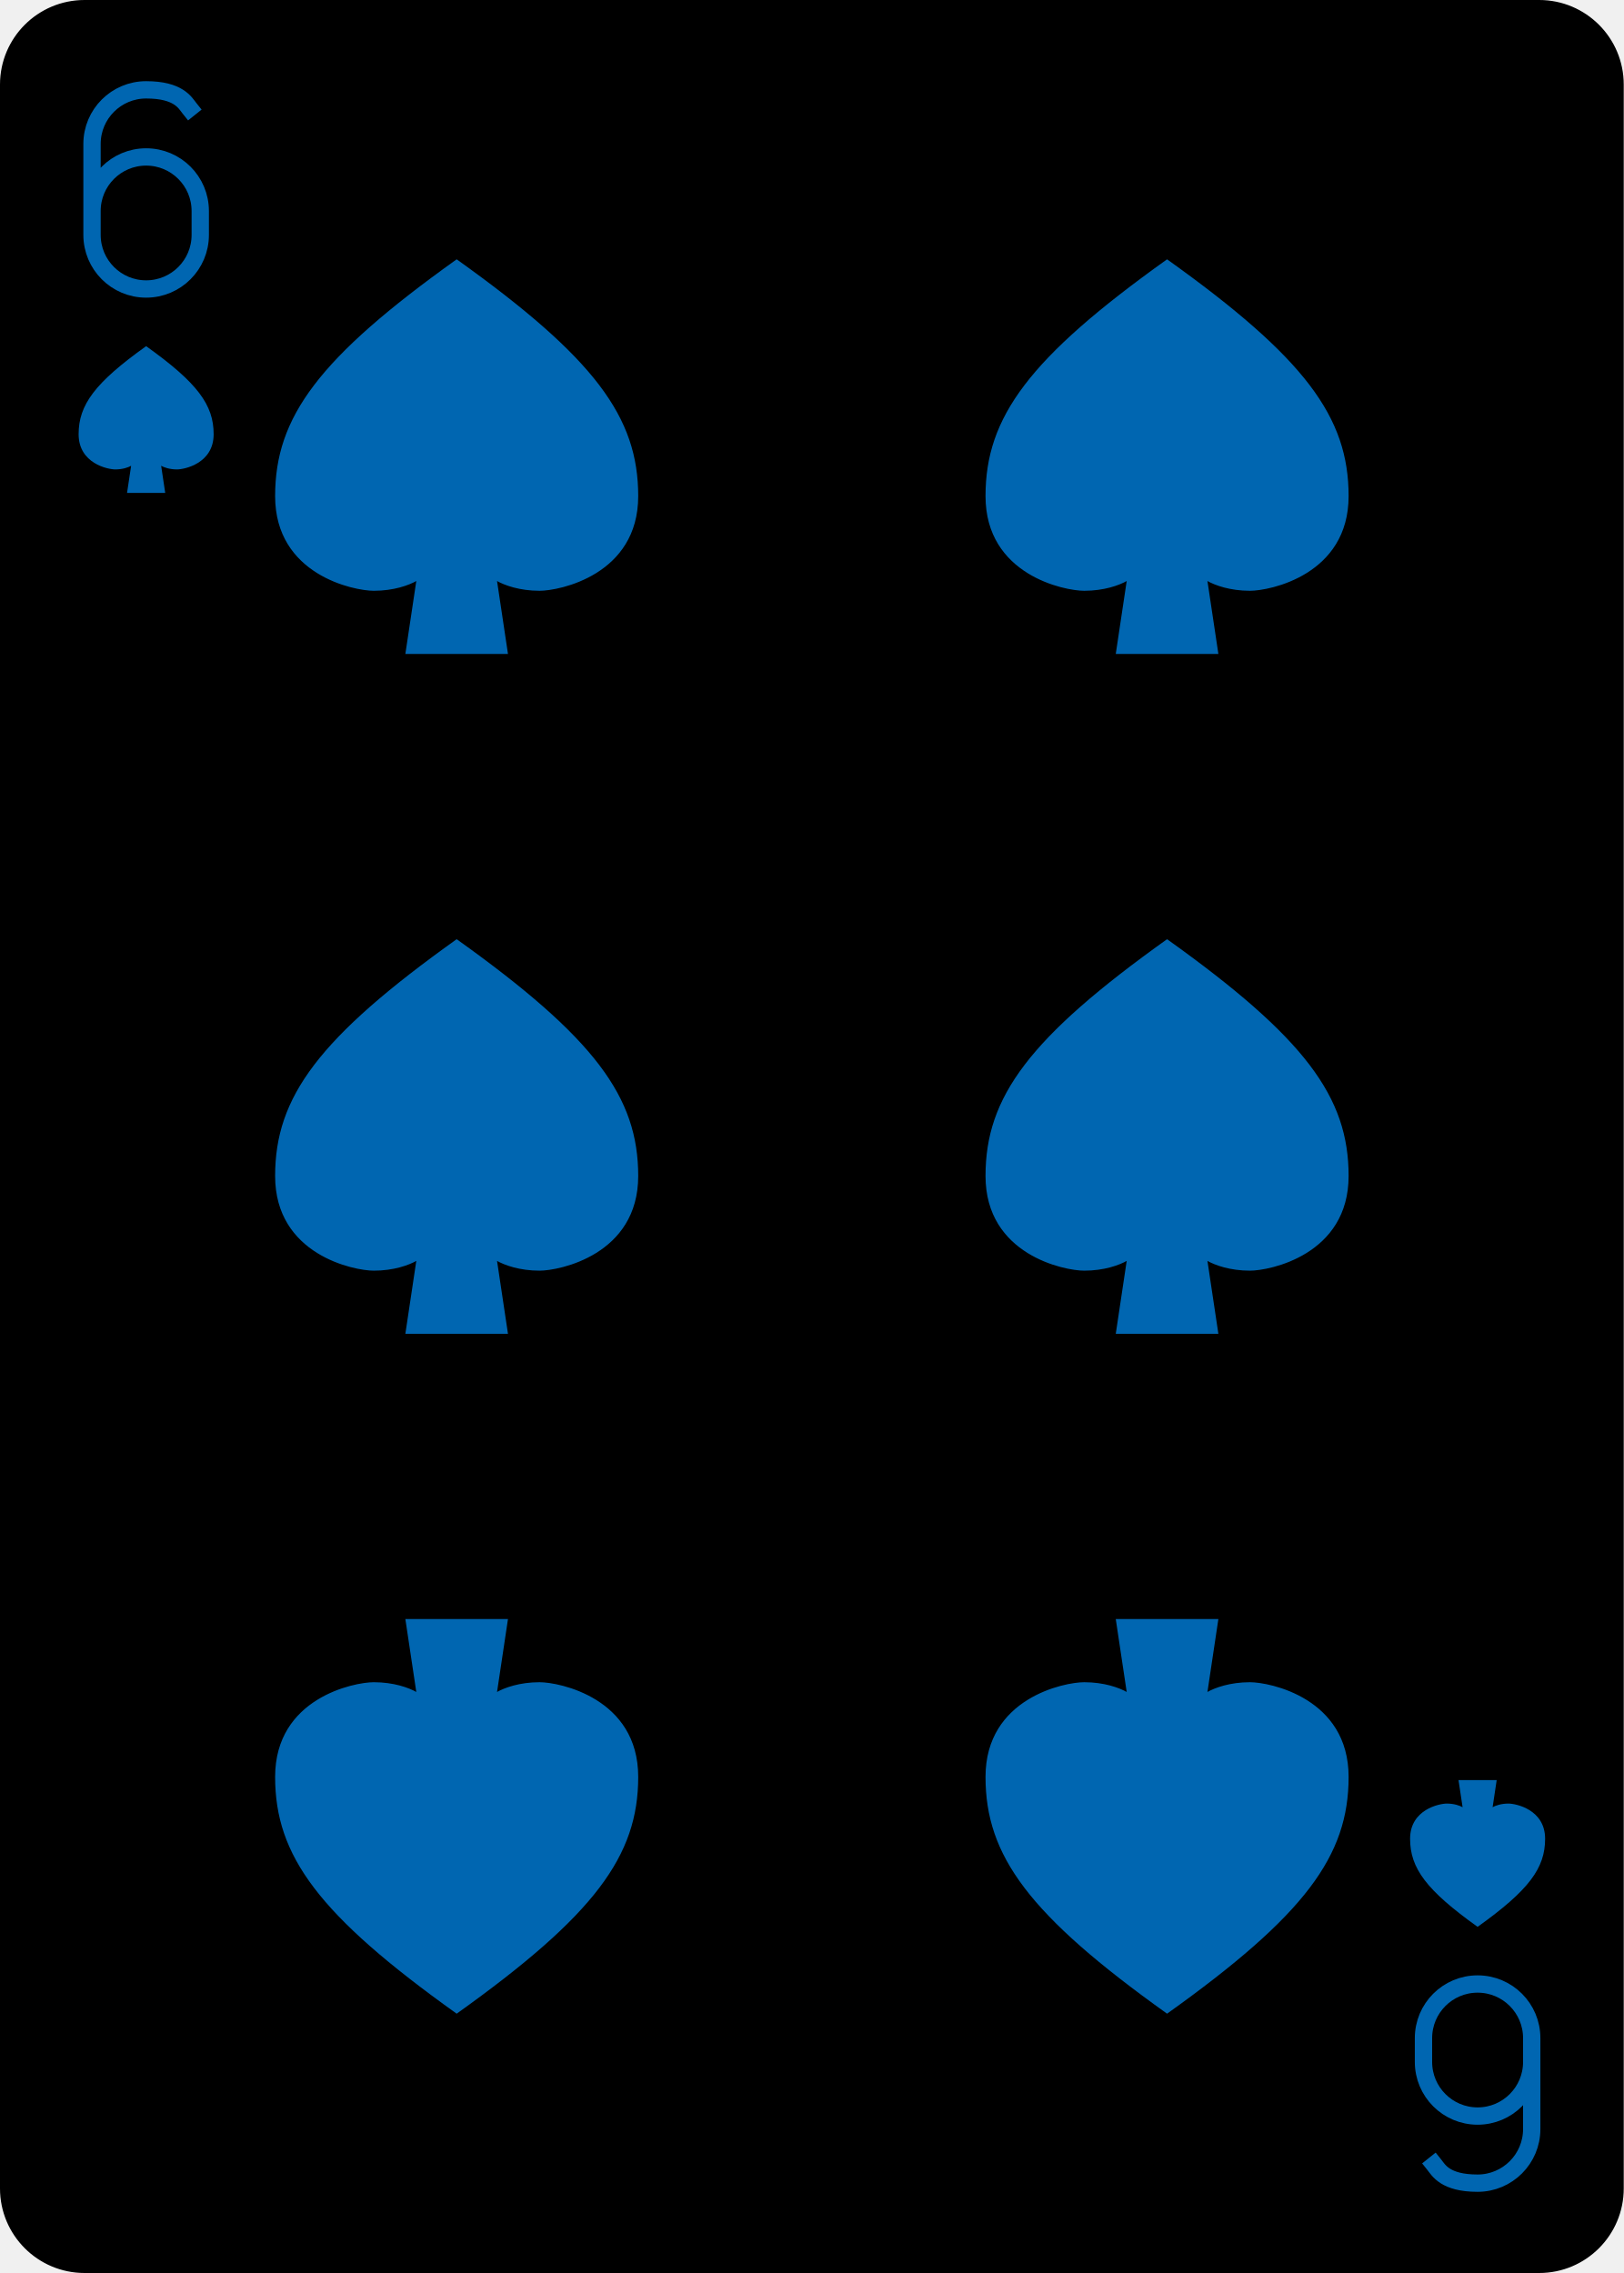
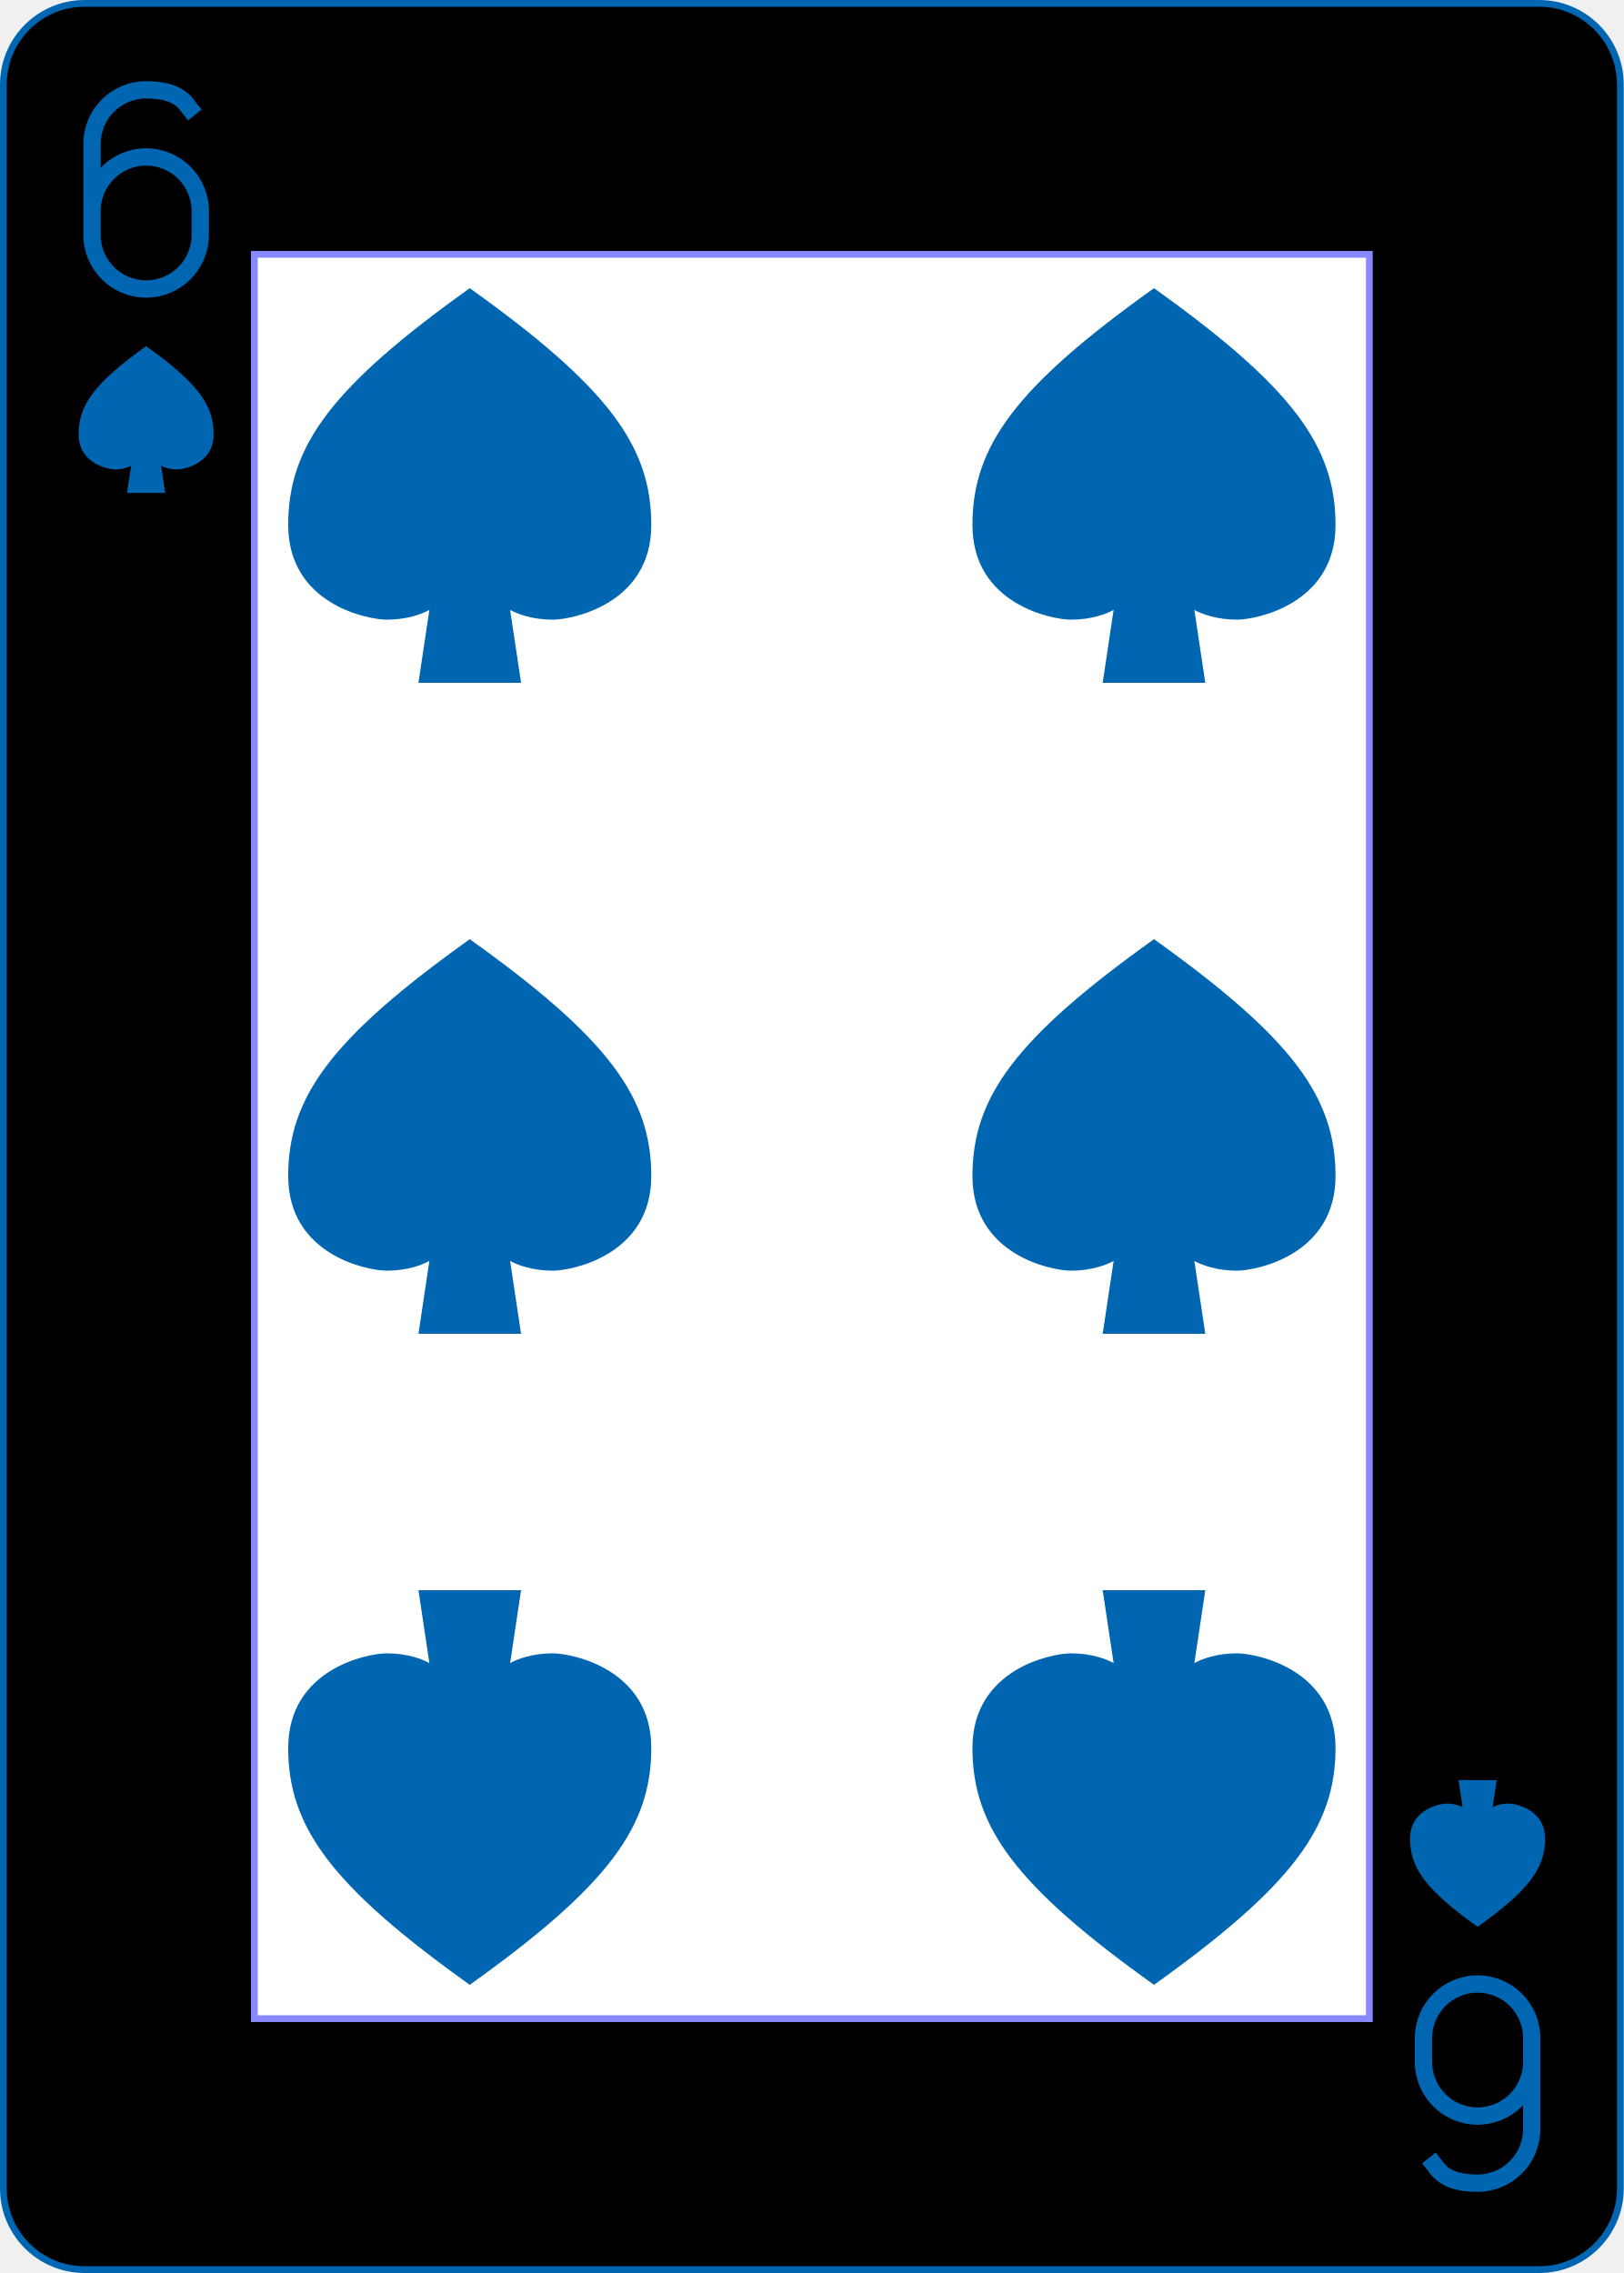
<svg xmlns="http://www.w3.org/2000/svg" xmlns:xlink="http://www.w3.org/1999/xlink" class="card" face="6S" height="3.5in" preserveAspectRatio="none" viewBox="-120 -168 240 336" width="2.5in">
  <defs>
-     <symbol id="SS6" viewBox="-600 -600 1200 1200" preserveAspectRatio="xMinYMid">
+     <symbol id="SS6" preserveAspectRatio="xMinYMid" viewBox="-600 -600 1200 1200">
      <path d="M0 -500C350 -250 460 -100 460 100C460 300 260 340 210 340C110 340 55 285 100 300L130 500L-130 500L-100 300C-55 285 -110 340 -210 340C-260 340 -460 300 -460 100C-460 -100 -350 -250 0 -500Z" fill="#0066b1" />
    </symbol>
-     <symbol id="VS6" viewBox="-500 -500 1000 1000" preserveAspectRatio="xMinYMid">
-       <path d="M-250 100A250 250 0 0 1 250 100L250 210A250 250 0 0 1 -250 210L-250 -210A250 250 0 0 1 0 -460C150 -460 180 -400 200 -375" stroke="#0066b1" stroke-width="80" stroke-linecap="square" stroke-miterlimit="1.5" fill="none" />
+     <symbol id="VS6" preserveAspectRatio="xMinYMid" viewBox="-500 -500 1000 1000">
+       <path d="M-250 100A250 250 0 0 1 250 100L250 210A250 250 0 0 1 -250 210L-250 -210A250 250 0 0 1 0 -460C150 -460 180 -400 200 -375" fill="none" stroke="#0066b1" stroke-linecap="square" stroke-miterlimit="1.5" stroke-width="80" />
    </symbol>
+     <rect height="260.8" id="XS6" width="164.8" x="-82.4" y="-130.4" />
  </defs>
-   <rect width="239" height="335" x="-119.5" y="-167.5" rx="12" ry="12" fill="#000000" stroke="black" />
-   <use xlink:href="#VS6" height="32" width="32" x="-114.4" y="-156" />
-   <use xlink:href="#SS6" height="26.032" width="26.032" x="-111.416" y="-119" />
-   <use xlink:href="#SS6" height="70" width="70" x="-87.501" y="-135.501" />
-   <use xlink:href="#SS6" height="70" width="70" x="17.501" y="-135.501" />
-   <use xlink:href="#SS6" height="70" width="70" x="-87.501" y="-35" />
-   <use xlink:href="#SS6" height="70" width="70" x="17.501" y="-35" />
+   <rect fill="#000000" height="335" rx="12" ry="12" stroke="#0066b1" width="239" x="-119.5" y="-167.5" />
+   <use fill="#FFF" height="260.8" stroke="#88f" width="164.8" xlink:href="#XS6" />
+   <use height="32" width="32" x="-114.4" y="-156" xlink:href="#VS6" />
+   <use height="26.032" width="26.032" x="-111.416" y="-119" xlink:href="#SS6" />
+   <use height="70" width="70" x="-85.567" y="-131.234" xlink:href="#SS6" />
+   <use height="70" width="70" x="15.567" y="-131.234" xlink:href="#SS6" />
+   <use height="70" width="70" x="-85.567" y="-35" xlink:href="#SS6" />
+   <use height="70" width="70" x="15.567" y="-35" xlink:href="#SS6" />
  <g transform="rotate(180)">
-     <use xlink:href="#VS6" height="32" width="32" x="-114.4" y="-156" />
-     <use xlink:href="#SS6" height="26.032" width="26.032" x="-111.416" y="-119" />
-     <use xlink:href="#SS6" height="70" width="70" x="-87.501" y="-135.501" />
-     <use xlink:href="#SS6" height="70" width="70" x="17.501" y="-135.501" />
+     <use height="32" width="32" x="-114.4" y="-156" xlink:href="#VS6" />
+     <use height="26.032" width="26.032" x="-111.416" y="-119" xlink:href="#SS6" />
+     <use height="70" width="70" x="-85.567" y="-131.234" xlink:href="#SS6" />
+     <use height="70" width="70" x="15.567" y="-131.234" xlink:href="#SS6" />
  </g>
</svg>
